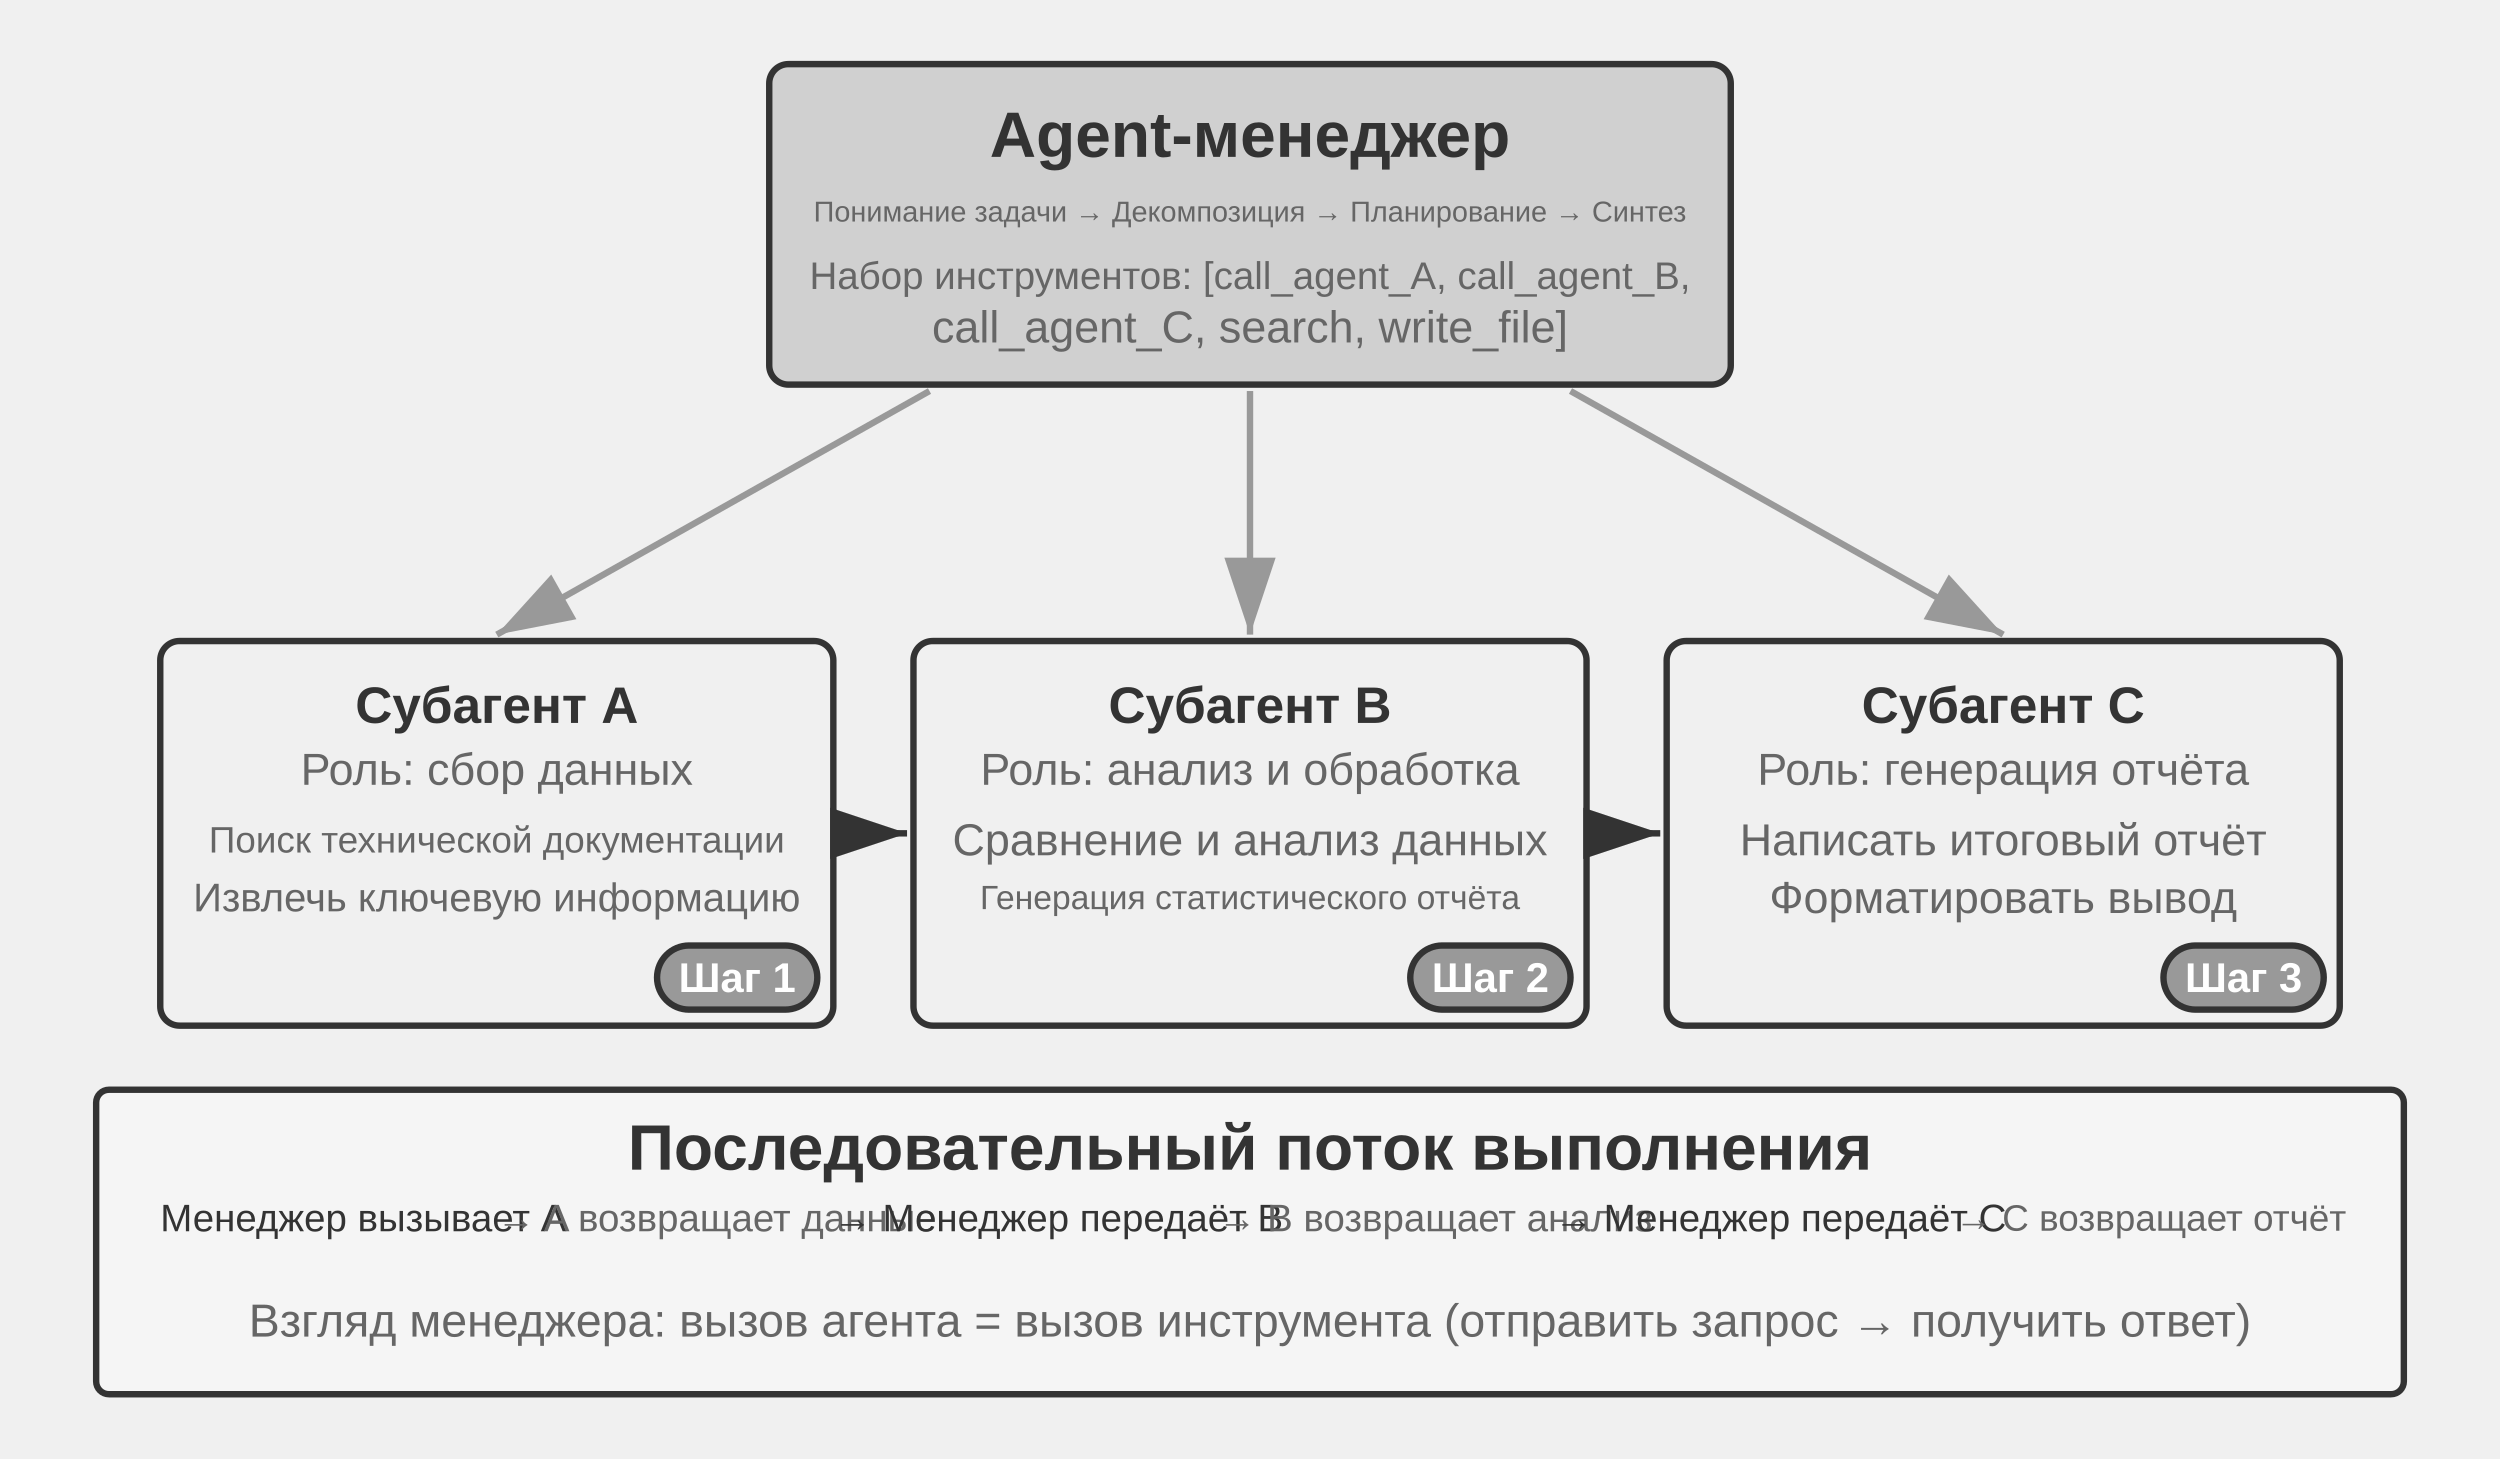
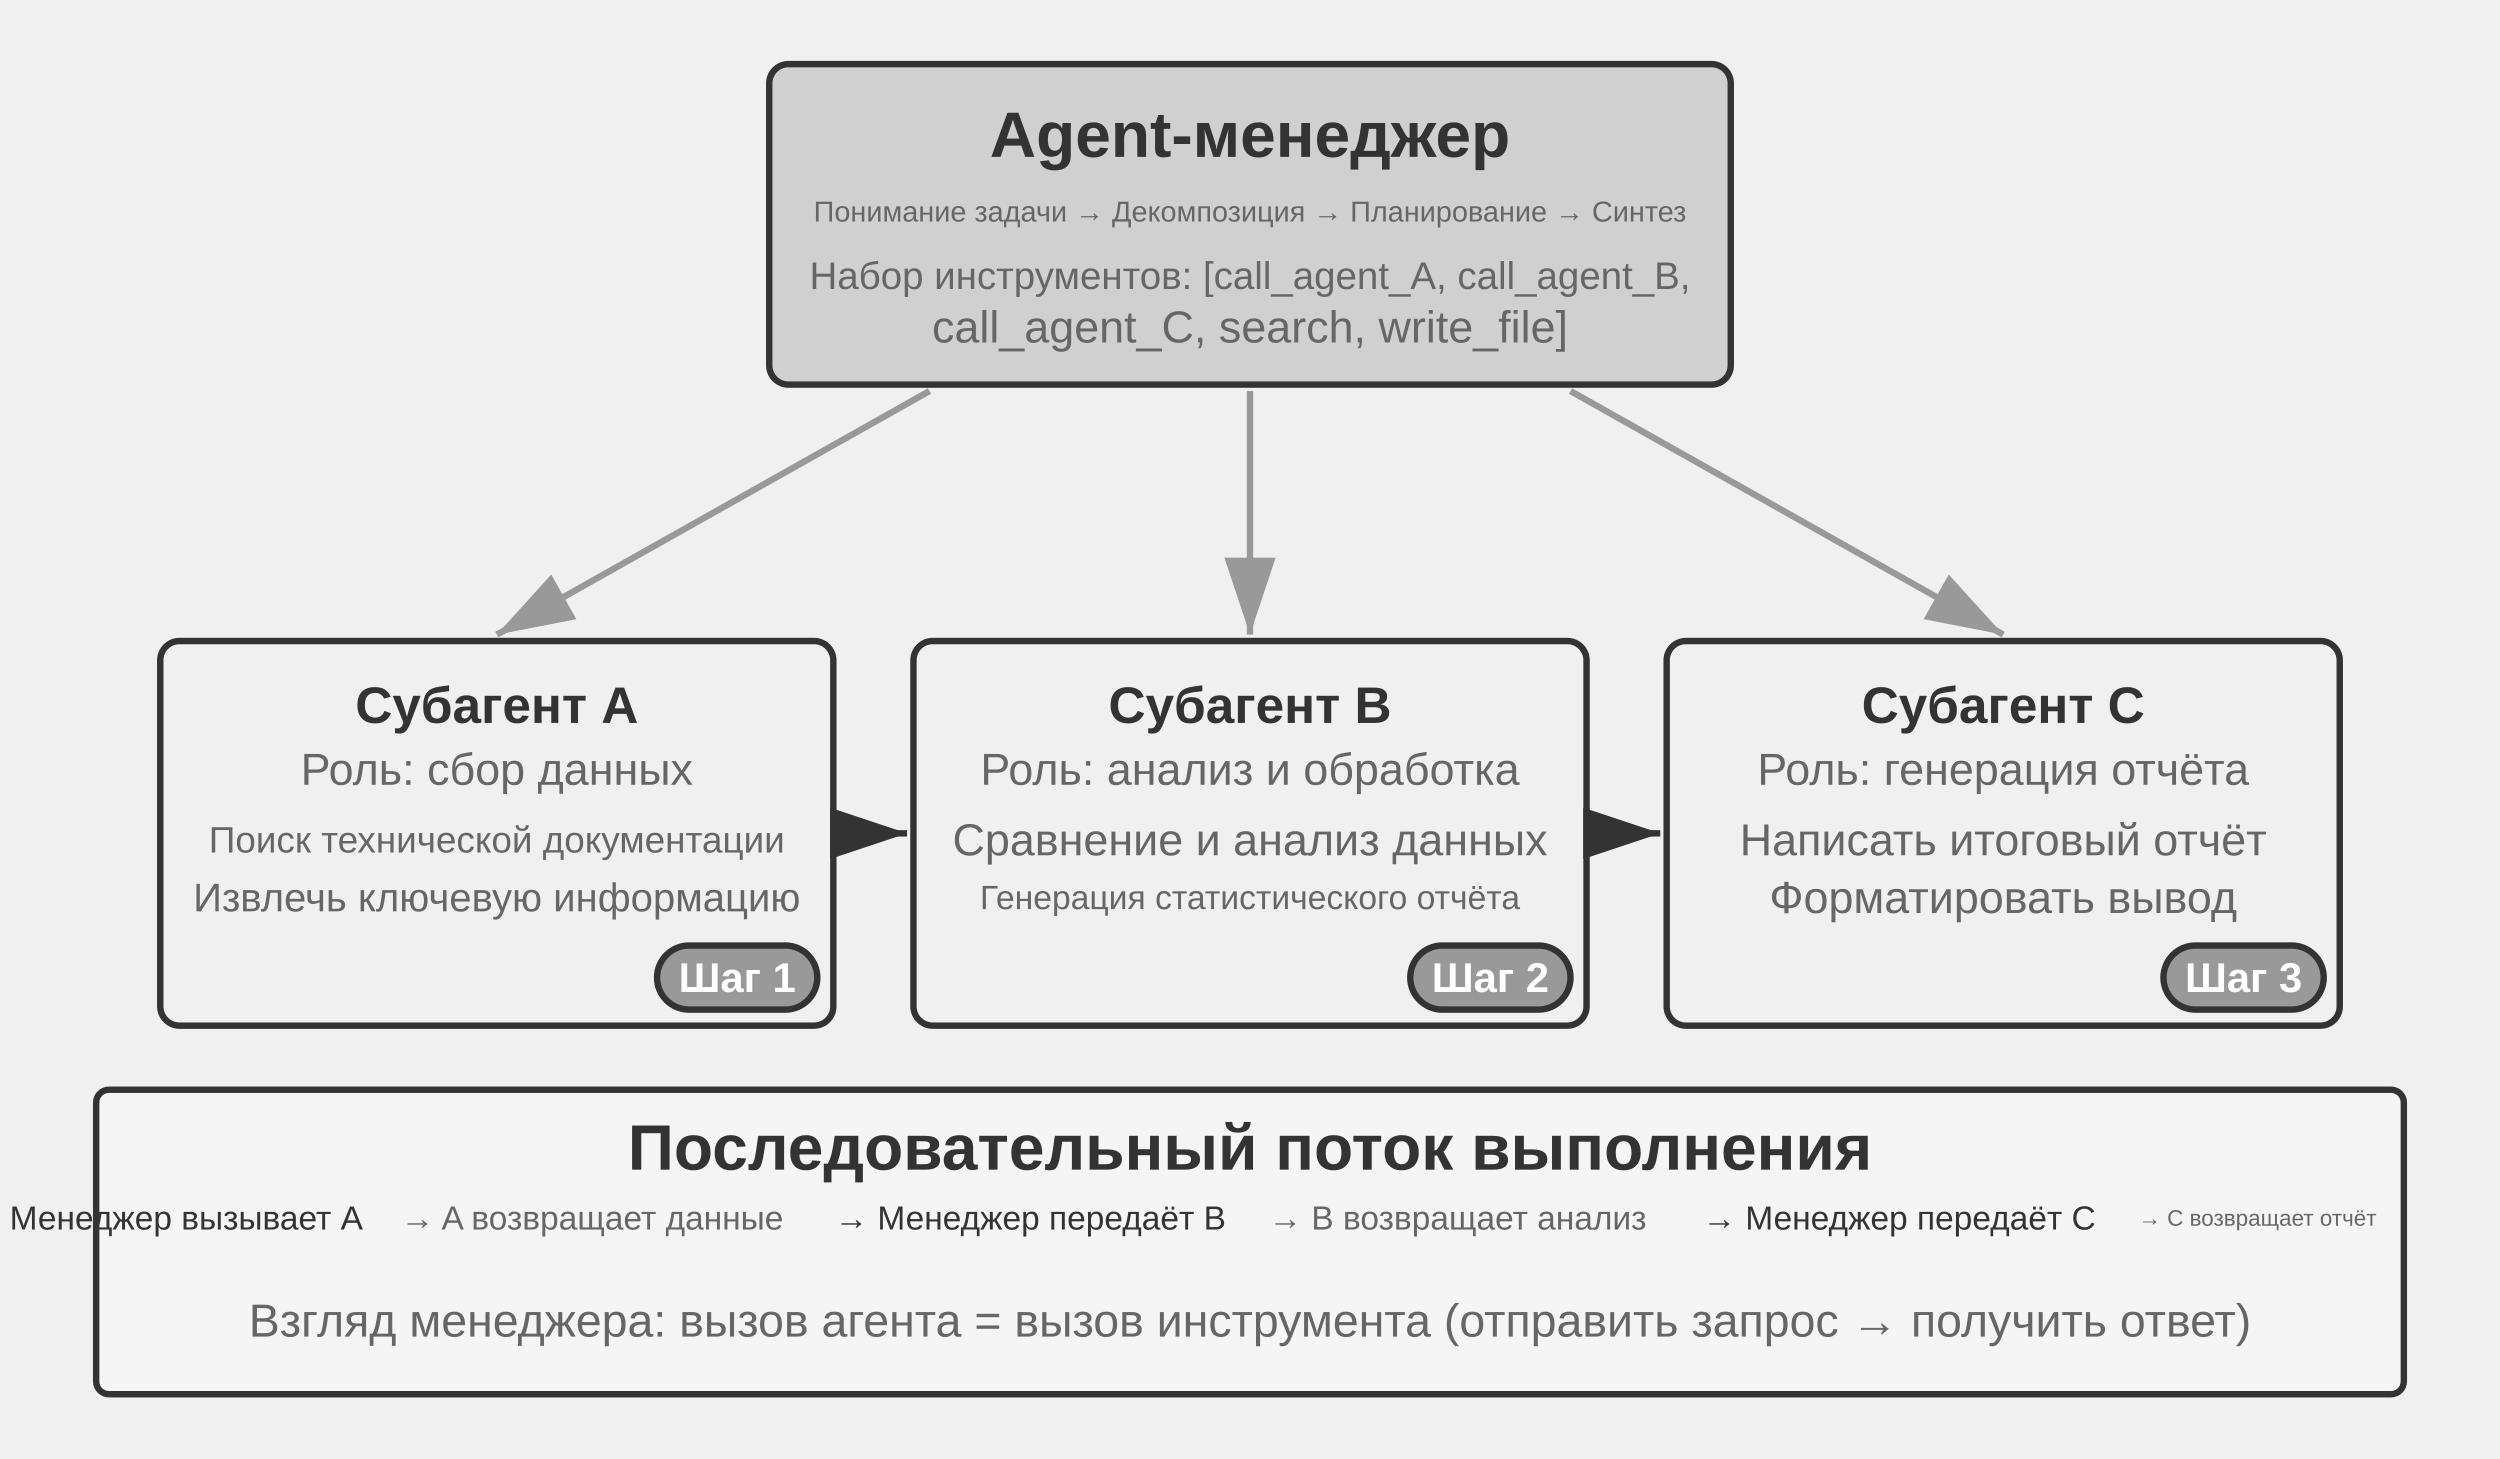
<svg xmlns="http://www.w3.org/2000/svg" viewBox="0 40 780 455" width="780" height="455" style="background:#ffffff">
  <defs>
    <marker id="ah" markerWidth="12" markerHeight="8" refX="12" refY="4" orient="auto">
      <polygon points="0 0, 12 4, 0 8" fill="#333333" />
    </marker>
    <marker id="ah-light" markerWidth="12" markerHeight="8" refX="12" refY="4" orient="auto">
      <polygon points="0 0, 12 4, 0 8" fill="#999999" />
    </marker>
  </defs>
  <rect x="240" y="60" width="300" height="100" rx="6" fill="#d0d0d0" stroke="#333333" stroke-width="2" />
  <text x="390" y="82" font-family="Arial, 'Helvetica Neue', Helvetica, 'PingFang SC', 'Microsoft YaHei', sans-serif" font-size="20" fill="#333333" text-anchor="middle" dominant-baseline="central" font-weight="bold">Agent-менеджер</text>
  <text x="390" y="106" font-family="Arial, 'Helvetica Neue', Helvetica, 'PingFang SC', 'Microsoft YaHei', sans-serif" font-size="9" fill="#666666" text-anchor="middle" dominant-baseline="central" font-weight="normal">Понимание задачи → Декомпозиция → Планирование → Синтез</text>
  <text x="390" y="126" font-family="Arial, 'Helvetica Neue', Helvetica, 'PingFang SC', 'Microsoft YaHei', sans-serif" font-size="12" fill="#666666" text-anchor="middle" dominant-baseline="central" font-weight="normal">Набор инструментов: [call_agent_A, call_agent_B,</text>
  <text x="390" y="142" font-family="Arial, 'Helvetica Neue', Helvetica, 'PingFang SC', 'Microsoft YaHei', sans-serif" font-size="14" fill="#666666" text-anchor="middle" dominant-baseline="central" font-weight="normal">call_agent_C, search, write_file]</text>
  <rect x="50" y="240" width="210" height="120" rx="6" fill="#f0f0f0" stroke="#333333" stroke-width="2" />
  <text x="155" y="260" font-family="Arial, 'Helvetica Neue', Helvetica, 'PingFang SC', 'Microsoft YaHei', sans-serif" font-size="16" fill="#333333" text-anchor="middle" dominant-baseline="central" font-weight="bold">Субагент A</text>
  <text x="155" y="280" font-family="Arial, 'Helvetica Neue', Helvetica, 'PingFang SC', 'Microsoft YaHei', sans-serif" font-size="14" fill="#666666" text-anchor="middle" dominant-baseline="central" font-weight="normal">Роль: сбор данных</text>
  <text x="155" y="302" font-family="Arial, 'Helvetica Neue', Helvetica, 'PingFang SC', 'Microsoft YaHei', sans-serif" font-size="11.5" fill="#666666" text-anchor="middle" dominant-baseline="central" font-weight="normal">Поиск технической документации</text>
  <text x="155" y="320" font-family="Arial, 'Helvetica Neue', Helvetica, 'PingFang SC', 'Microsoft YaHei', sans-serif" font-size="12.5" fill="#666666" text-anchor="middle" dominant-baseline="central" font-weight="normal">Извлечь ключевую информацию</text>
  <rect x="205" y="335" width="50" height="20" rx="10" fill="#999999" stroke="#333333" stroke-width="2" />
  <text x="230.0" y="345.0" font-family="Arial, 'Helvetica Neue', Helvetica, 'PingFang SC', 'Microsoft YaHei', sans-serif" font-size="13" fill="#ffffff" text-anchor="middle" dominant-baseline="central" font-weight="bold">Шаг 1</text>
  <line x1="290" y1="162" x2="155" y2="238" stroke="#999999" stroke-width="2" marker-end="url(#ah-light)" />
  <line x1="262" y1="300" x2="283" y2="300" stroke="#333333" stroke-width="2" marker-end="url(#ah)" />
  <rect x="285" y="240" width="210" height="120" rx="6" fill="#f0f0f0" stroke="#333333" stroke-width="2" />
  <text x="390" y="260" font-family="Arial, 'Helvetica Neue', Helvetica, 'PingFang SC', 'Microsoft YaHei', sans-serif" font-size="16" fill="#333333" text-anchor="middle" dominant-baseline="central" font-weight="bold">Субагент B</text>
  <text x="390" y="280" font-family="Arial, 'Helvetica Neue', Helvetica, 'PingFang SC', 'Microsoft YaHei', sans-serif" font-size="14" fill="#666666" text-anchor="middle" dominant-baseline="central" font-weight="normal">Роль: анализ и обработка</text>
  <text x="390" y="302" font-family="Arial, 'Helvetica Neue', Helvetica, 'PingFang SC', 'Microsoft YaHei', sans-serif" font-size="14" fill="#666666" text-anchor="middle" dominant-baseline="central" font-weight="normal">Сравнение и анализ данных</text>
  <text x="390" y="320" font-family="Arial, 'Helvetica Neue', Helvetica, 'PingFang SC', 'Microsoft YaHei', sans-serif" font-size="10.5" fill="#666666" text-anchor="middle" dominant-baseline="central" font-weight="normal">Генерация статистического отчёта</text>
  <rect x="440" y="335" width="50" height="20" rx="10" fill="#999999" stroke="#333333" stroke-width="2" />
  <text x="465.0" y="345.0" font-family="Arial, 'Helvetica Neue', Helvetica, 'PingFang SC', 'Microsoft YaHei', sans-serif" font-size="13" fill="#ffffff" text-anchor="middle" dominant-baseline="central" font-weight="bold">Шаг 2</text>
  <line x1="390" y1="162" x2="390" y2="238" stroke="#999999" stroke-width="2" marker-end="url(#ah-light)" />
  <line x1="497" y1="300" x2="518" y2="300" stroke="#333333" stroke-width="2" marker-end="url(#ah)" />
  <rect x="520" y="240" width="210" height="120" rx="6" fill="#f0f0f0" stroke="#333333" stroke-width="2" />
  <text x="625" y="260" font-family="Arial, 'Helvetica Neue', Helvetica, 'PingFang SC', 'Microsoft YaHei', sans-serif" font-size="16" fill="#333333" text-anchor="middle" dominant-baseline="central" font-weight="bold">Субагент C</text>
  <text x="625" y="280" font-family="Arial, 'Helvetica Neue', Helvetica, 'PingFang SC', 'Microsoft YaHei', sans-serif" font-size="14" fill="#666666" text-anchor="middle" dominant-baseline="central" font-weight="normal">Роль: генерация отчёта</text>
  <text x="625" y="302" font-family="Arial, 'Helvetica Neue', Helvetica, 'PingFang SC', 'Microsoft YaHei', sans-serif" font-size="14" fill="#666666" text-anchor="middle" dominant-baseline="central" font-weight="normal">Написать итоговый отчёт</text>
  <text x="625" y="320" font-family="Arial, 'Helvetica Neue', Helvetica, 'PingFang SC', 'Microsoft YaHei', sans-serif" font-size="14" fill="#666666" text-anchor="middle" dominant-baseline="central" font-weight="normal">Форматировать вывод</text>
  <rect x="675" y="335" width="50" height="20" rx="10" fill="#999999" stroke="#333333" stroke-width="2" />
  <text x="700.0" y="345.0" font-family="Arial, 'Helvetica Neue', Helvetica, 'PingFang SC', 'Microsoft YaHei', sans-serif" font-size="13" fill="#ffffff" text-anchor="middle" dominant-baseline="central" font-weight="bold">Шаг 3</text>
  <line x1="490" y1="162" x2="625" y2="238" stroke="#999999" stroke-width="2" marker-end="url(#ah-light)" />
  <rect x="30" y="380" width="720" height="95" rx="4" fill="#f5f5f5" stroke="#333333" stroke-width="2" />
  <text x="390" y="398" font-family="Arial, 'Helvetica Neue', Helvetica, 'PingFang SC', 'Microsoft YaHei', sans-serif" font-size="20" fill="#333333" text-anchor="middle" dominant-baseline="central" font-weight="bold">Последовательный поток выполнения</text>
-   <text x="50" y="420" font-family="Arial, 'Helvetica Neue', Helvetica, 'PingFang SC', 'Microsoft YaHei', sans-serif" font-size="12" fill="#333333" text-anchor="start" dominant-baseline="central" font-weight="normal">Менеджер вызывает A</text>
-   <text x="155" y="420" font-family="Arial, 'Helvetica Neue', Helvetica, 'PingFang SC', 'Microsoft YaHei', sans-serif" font-size="12" fill="#666666" text-anchor="start" dominant-baseline="central" font-weight="normal">→ A возвращает данные</text>
-   <text x="260" y="420" font-family="Arial, 'Helvetica Neue', Helvetica, 'PingFang SC', 'Microsoft YaHei', sans-serif" font-size="12" fill="#333333" text-anchor="start" dominant-baseline="central" font-weight="normal">→ Менеджер передаёт B</text>
-   <text x="380" y="420" font-family="Arial, 'Helvetica Neue', Helvetica, 'PingFang SC', 'Microsoft YaHei', sans-serif" font-size="12" fill="#666666" text-anchor="start" dominant-baseline="central" font-weight="normal">→ B возвращает анализ</text>
-   <text x="485" y="420" font-family="Arial, 'Helvetica Neue', Helvetica, 'PingFang SC', 'Microsoft YaHei', sans-serif" font-size="12" fill="#333333" text-anchor="start" dominant-baseline="central" font-weight="normal">→ Менеджер передаёт C</text>
-   <text x="610" y="420" font-family="Arial, 'Helvetica Neue', Helvetica, 'PingFang SC', 'Microsoft YaHei', sans-serif" font-size="11.5" fill="#666666" text-anchor="start" dominant-baseline="central" font-weight="normal">→ C возвращает отчёт</text>
+   <text x="3" y="420" font-family="Arial, 'Helvetica Neue', Helvetica, 'PingFang SC', 'Microsoft YaHei', sans-serif" font-size="10.44" fill="#333333" text-anchor="start" dominant-baseline="central" font-weight="normal">Менеджер вызывает A</text>
+   <text x="125" y="420" font-family="Arial, 'Helvetica Neue', Helvetica, 'PingFang SC', 'Microsoft YaHei', sans-serif" font-size="10.44" fill="#666666" text-anchor="start" dominant-baseline="central" font-weight="normal">→ A возвращает данные</text>
+   <text x="260.4" y="420" font-family="Arial, 'Helvetica Neue', Helvetica, 'PingFang SC', 'Microsoft YaHei', sans-serif" font-size="10.44" fill="#333333" text-anchor="start" dominant-baseline="central" font-weight="normal">→ Менеджер передаёт B</text>
+   <text x="395.8" y="420" font-family="Arial, 'Helvetica Neue', Helvetica, 'PingFang SC', 'Microsoft YaHei', sans-serif" font-size="10.44" fill="#666666" text-anchor="start" dominant-baseline="central" font-weight="normal">→ B возвращает анализ</text>
+   <text x="531.2" y="420" font-family="Arial, 'Helvetica Neue', Helvetica, 'PingFang SC', 'Microsoft YaHei', sans-serif" font-size="10.44" fill="#333333" text-anchor="start" dominant-baseline="central" font-weight="normal">→ Менеджер передаёт C</text>
+   <text x="667.2" y="420" font-family="Arial, 'Helvetica Neue', Helvetica, 'PingFang SC', 'Microsoft YaHei', sans-serif" font-size="7" fill="#666666" text-anchor="start" dominant-baseline="central" font-weight="normal">→ C возвращает отчёт</text>
  <text x="390" y="452" font-family="Arial, 'Helvetica Neue', Helvetica, 'PingFang SC', 'Microsoft YaHei', sans-serif" font-size="14.5" fill="#666666" text-anchor="middle" dominant-baseline="central" font-weight="normal">Взгляд менеджера: вызов агента = вызов инструмента (отправить запрос → получить ответ)</text>
</svg>
